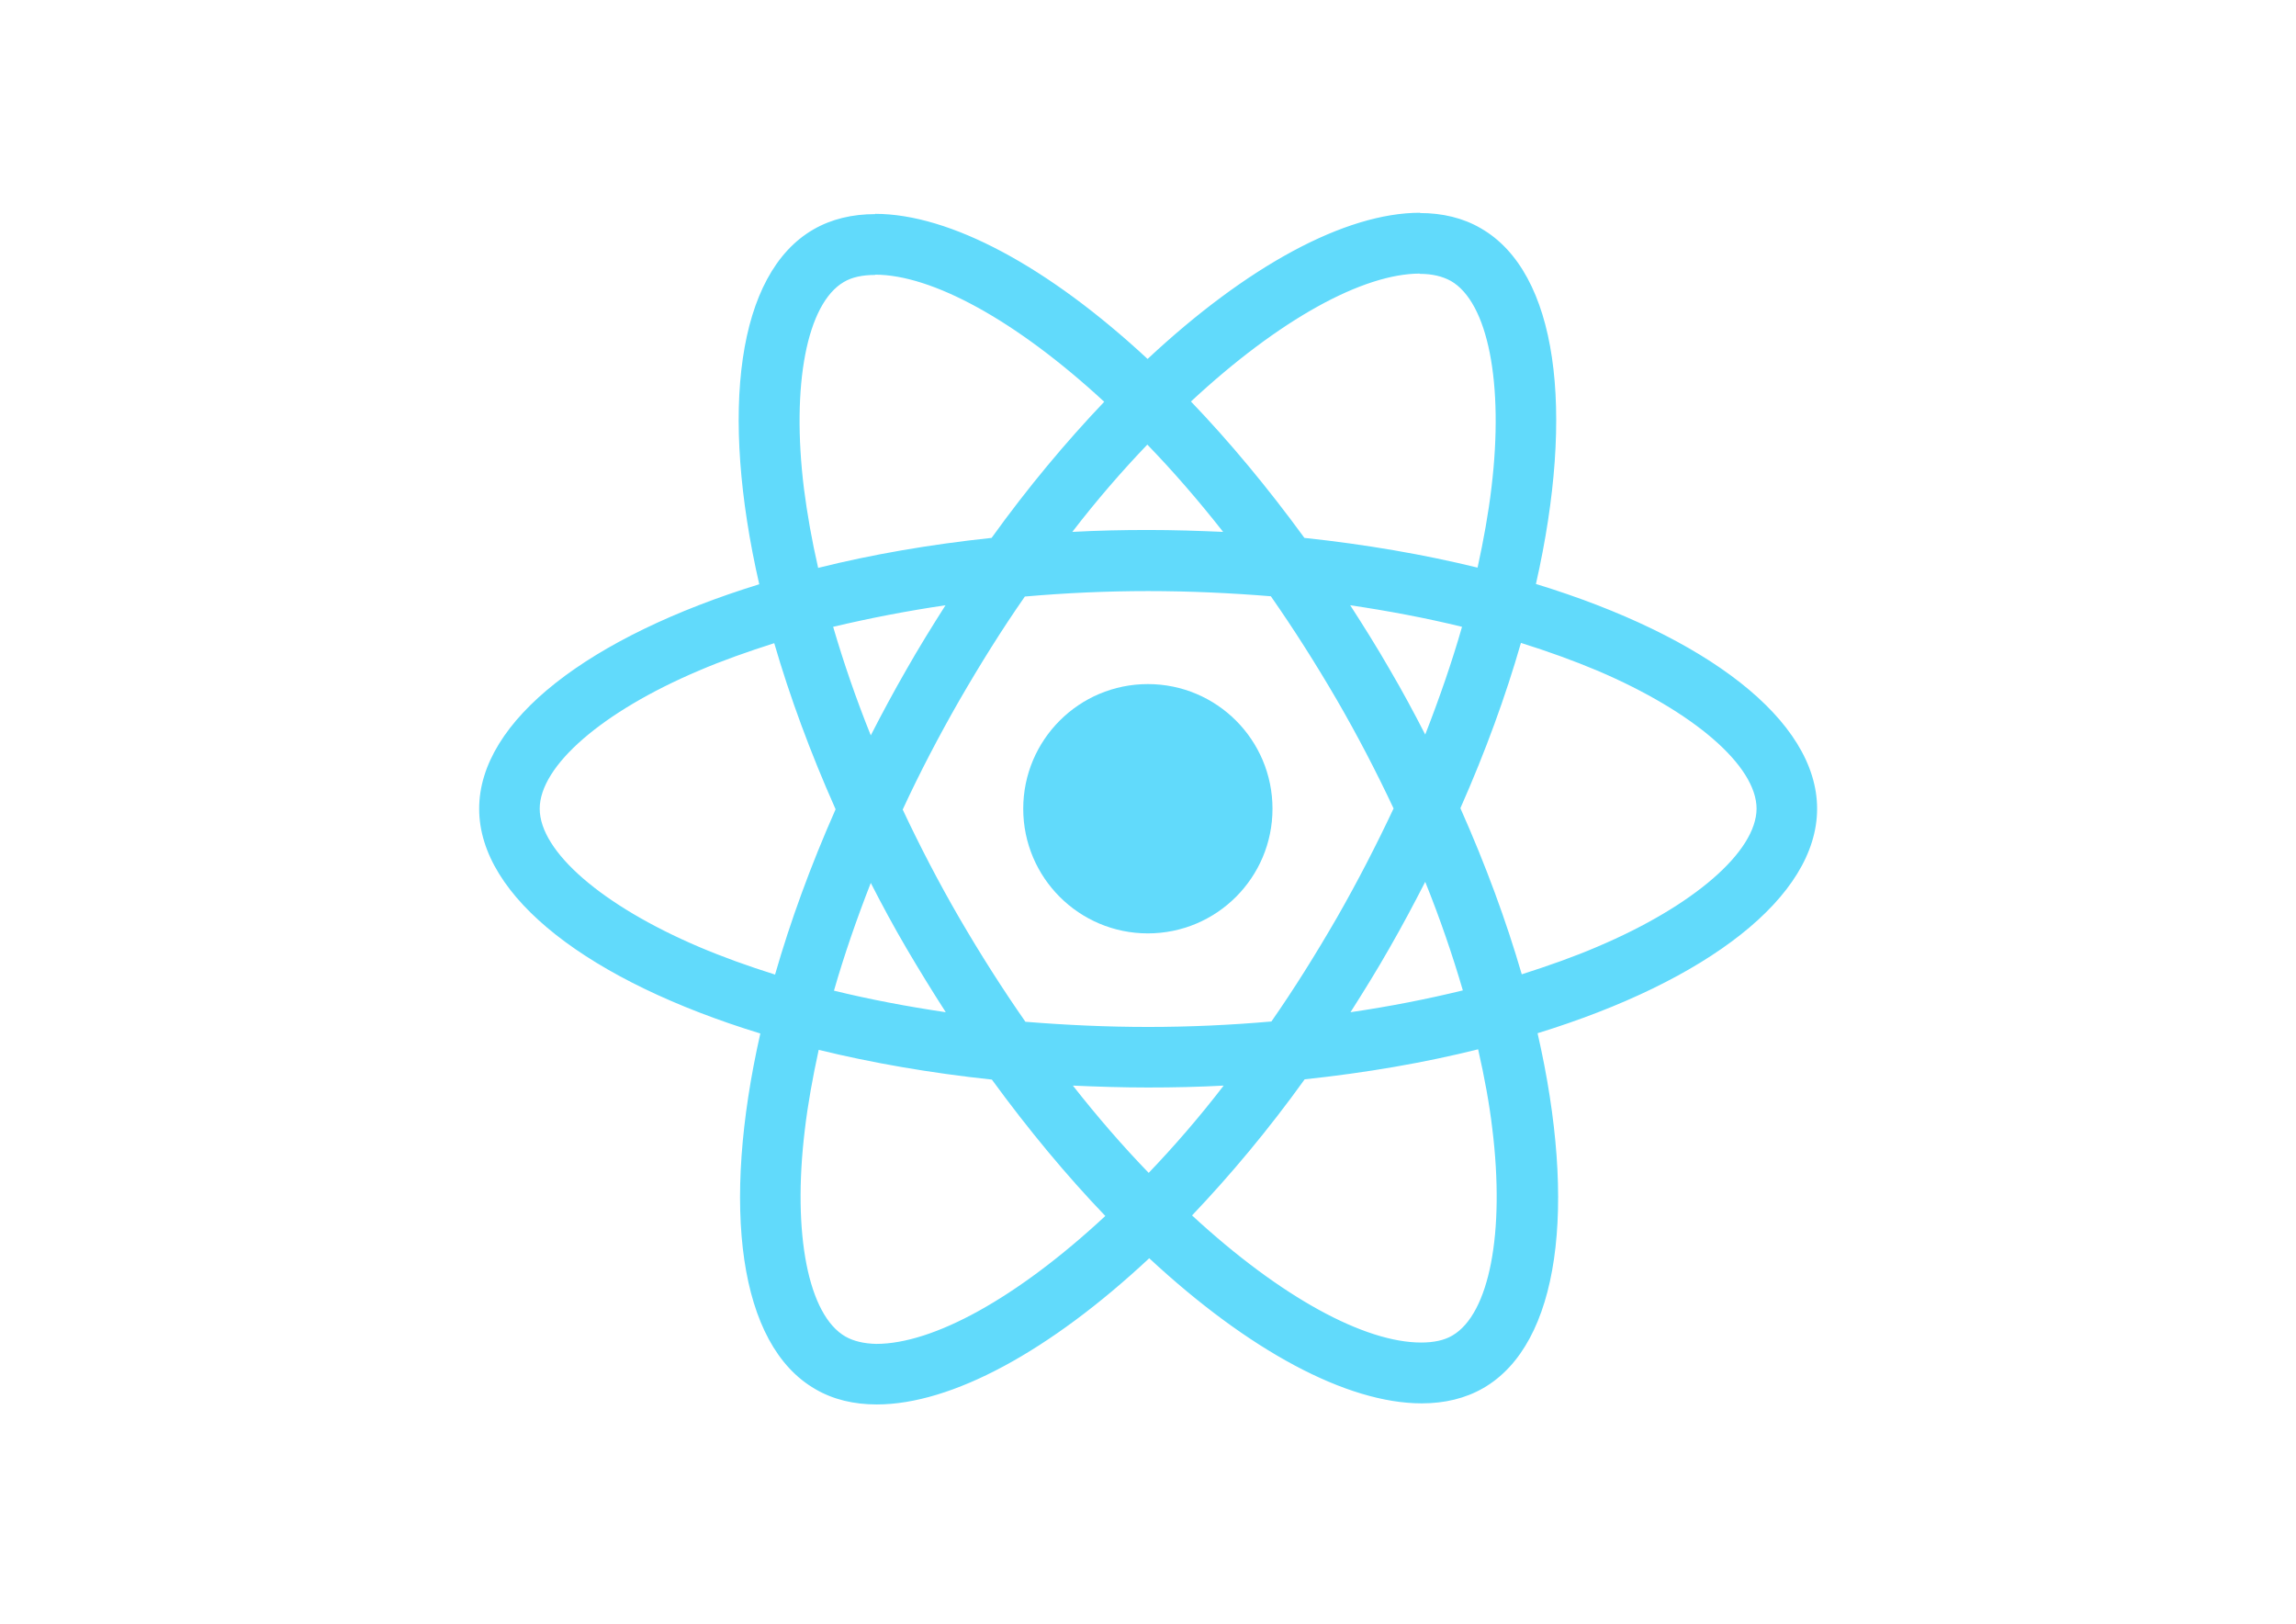
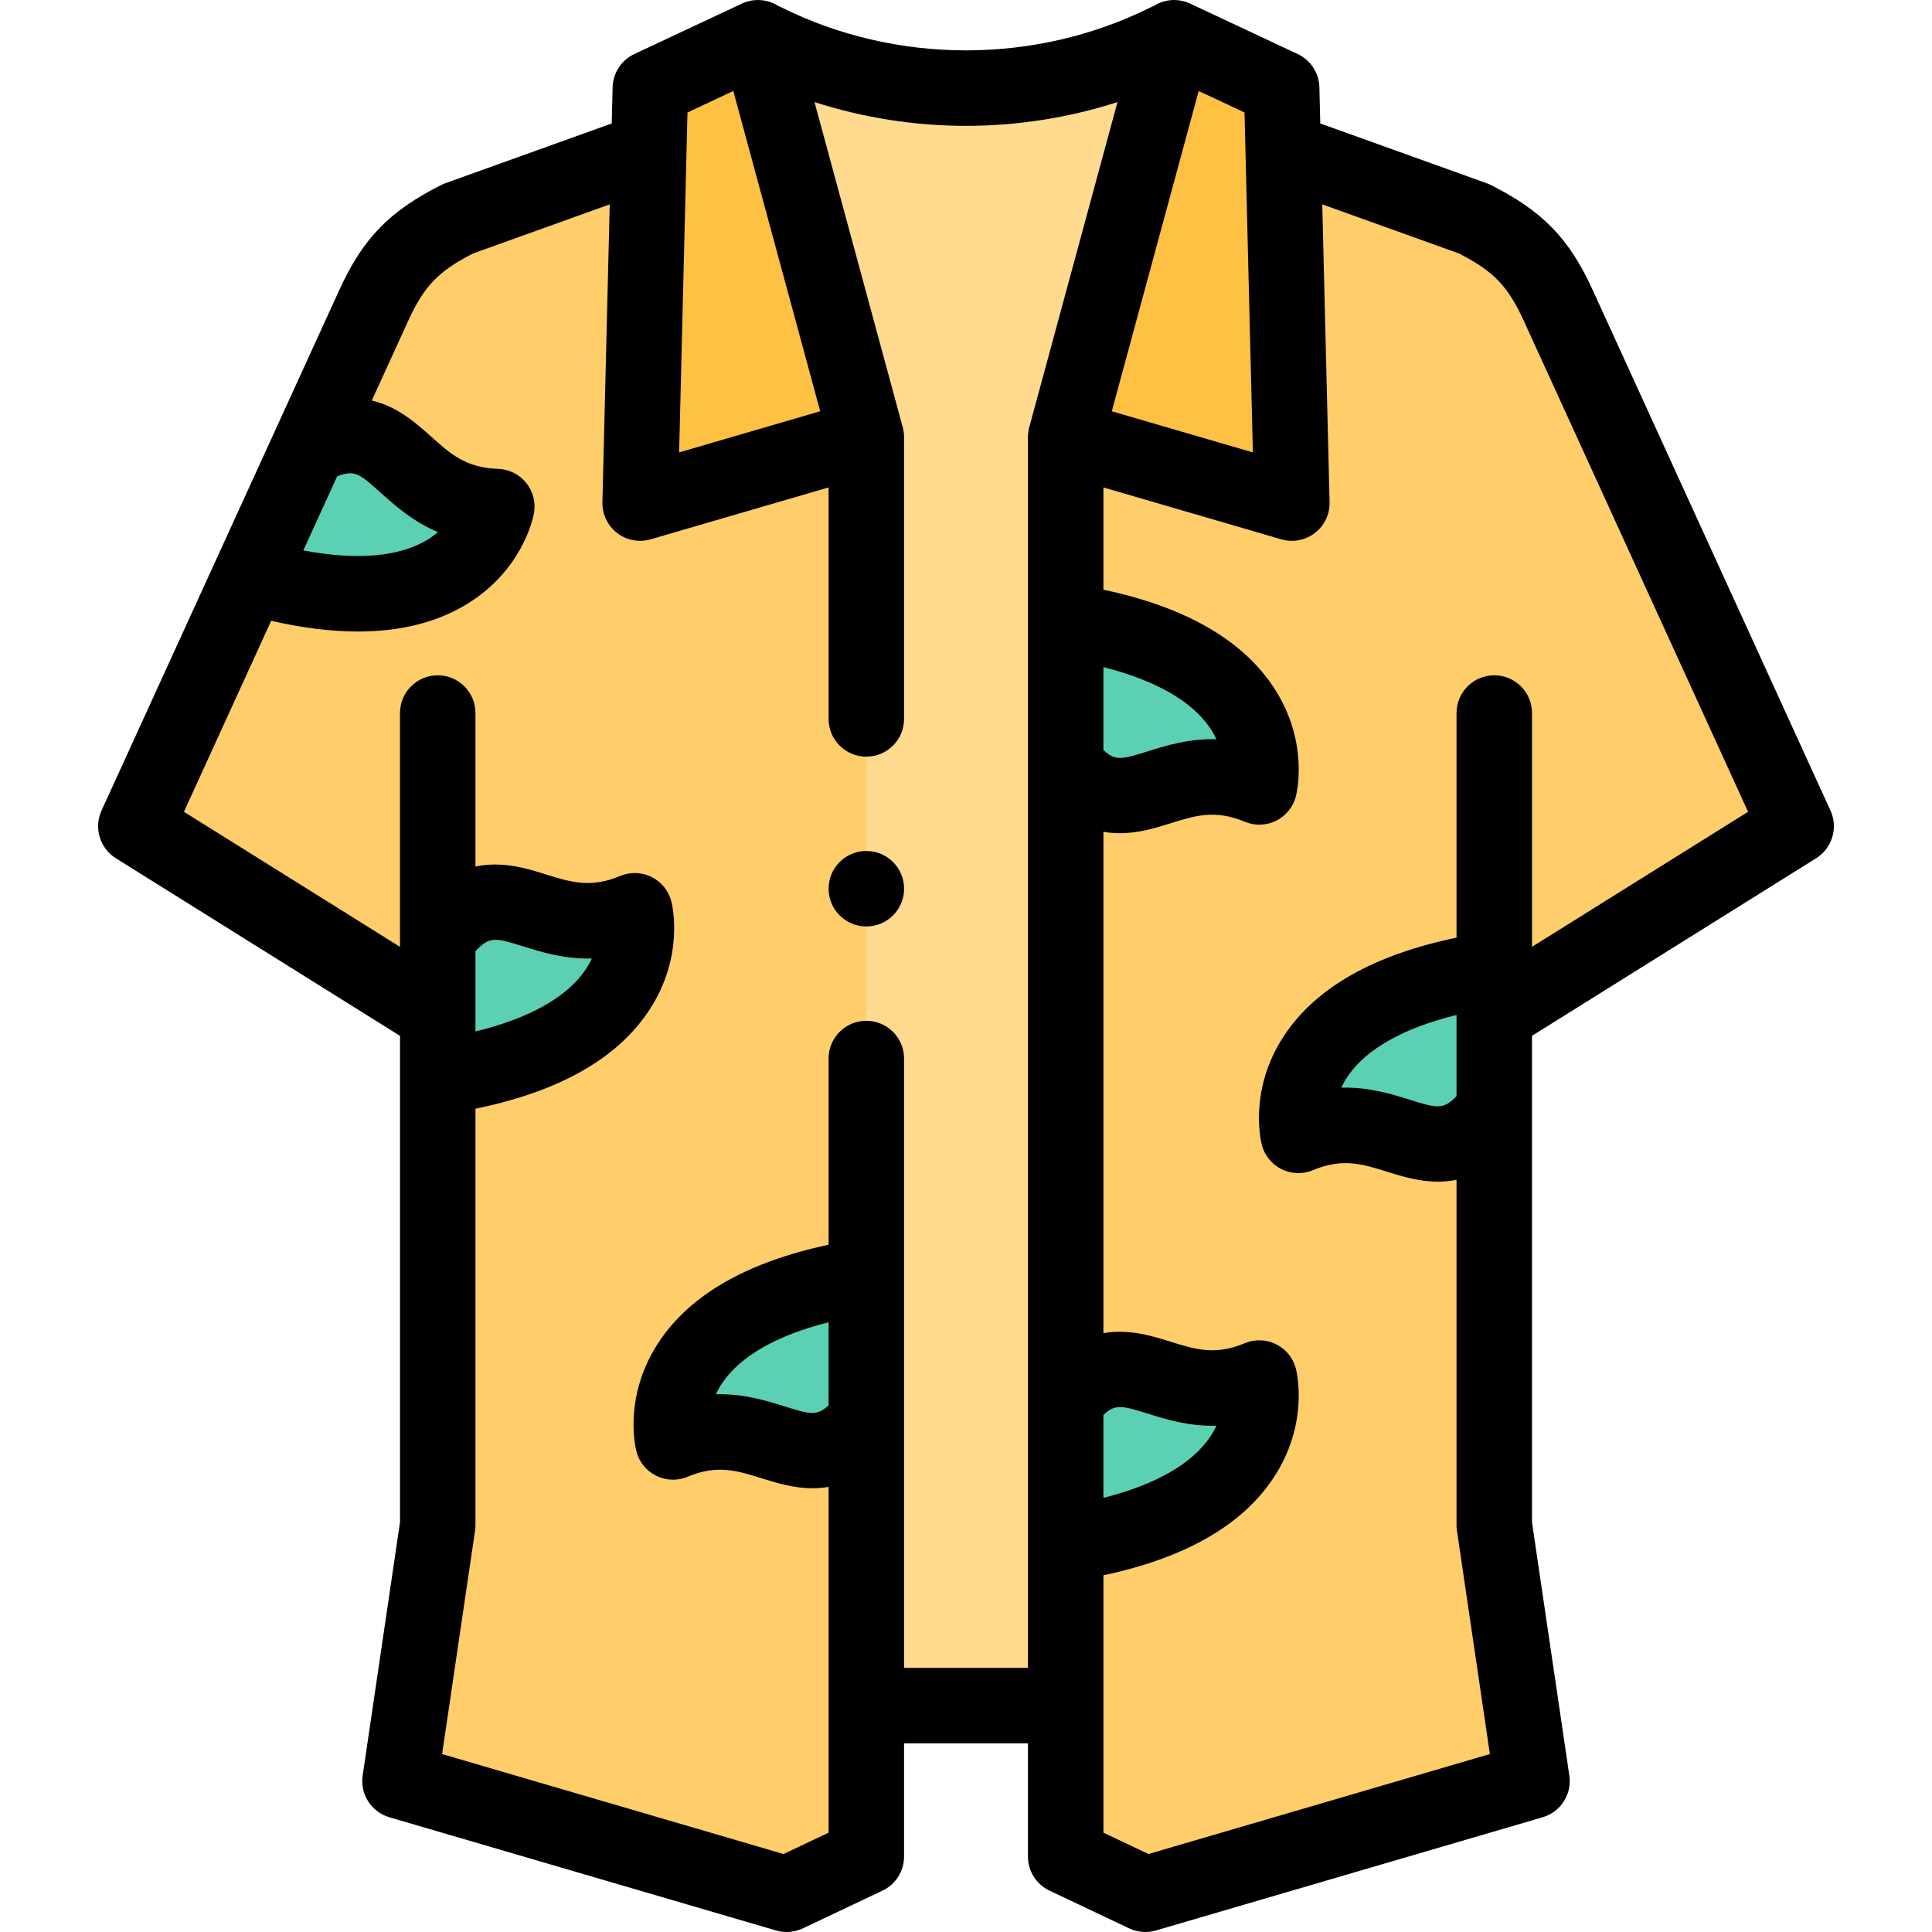
- <svg xmlns="http://www.w3.org/2000/svg" viewBox="0 0 841.9 595.3">
-   <g fill="#61DAFB">
-     <path d="M666.3 296.5c0-32.5-40.7-63.3-103.1-82.4 14.4-63.6 8-114.2-20.2-130.4-6.5-3.8-14.1-5.6-22.4-5.6v22.3c4.6 0 8.3.9 11.4 2.6 13.6 7.8 19.5 37.5 14.9 75.7-1.1 9.4-2.9 19.3-5.1 29.4-19.6-4.8-41-8.5-63.5-10.9-13.5-18.5-27.5-35.3-41.6-50 32.6-30.3 63.2-46.9 84-46.9V78c-27.5 0-63.5 19.6-99.9 53.6-36.4-33.8-72.4-53.2-99.9-53.2v22.3c20.7 0 51.4 16.5 84 46.6-14 14.7-28 31.4-41.3 49.9-22.6 2.4-44 6.1-63.6 11-2.3-10-4-19.7-5.2-29-4.7-38.2 1.1-67.9 14.6-75.8 3-1.8 6.9-2.6 11.5-2.6V78.5c-8.4 0-16 1.8-22.6 5.6-28.1 16.2-34.4 66.7-19.9 130.1-62.2 19.2-102.7 49.9-102.7 82.3 0 32.5 40.7 63.3 103.1 82.4-14.4 63.6-8 114.2 20.2 130.4 6.5 3.8 14.1 5.6 22.5 5.6 27.5 0 63.5-19.6 99.9-53.6 36.4 33.8 72.4 53.2 99.9 53.2 8.4 0 16-1.8 22.6-5.6 28.1-16.2 34.4-66.7 19.9-130.1 62-19.1 102.5-49.9 102.5-82.3zm-130.2-66.7c-3.7 12.9-8.3 26.2-13.5 39.5-4.1-8-8.4-16-13.1-24-4.6-8-9.5-15.8-14.4-23.4 14.2 2.1 27.9 4.7 41 7.9zm-45.8 106.5c-7.8 13.5-15.8 26.3-24.1 38.2-14.9 1.3-30 2-45.2 2-15.1 0-30.2-.7-45-1.9-8.3-11.9-16.4-24.6-24.2-38-7.6-13.1-14.5-26.4-20.8-39.8 6.2-13.4 13.2-26.8 20.7-39.9 7.8-13.5 15.8-26.3 24.1-38.2 14.9-1.3 30-2 45.2-2 15.1 0 30.2.7 45 1.9 8.3 11.9 16.4 24.6 24.2 38 7.6 13.1 14.5 26.4 20.8 39.8-6.3 13.4-13.2 26.8-20.7 39.9zm32.3-13c5.4 13.4 10 26.8 13.8 39.8-13.1 3.2-26.9 5.9-41.2 8 4.9-7.7 9.8-15.6 14.4-23.7 4.6-8 8.9-16.1 13-24.1zM421.2 430c-9.3-9.6-18.6-20.3-27.8-32 9 .4 18.2.7 27.5.7 9.4 0 18.7-.2 27.8-.7-9 11.7-18.3 22.4-27.5 32zm-74.4-58.9c-14.2-2.1-27.9-4.7-41-7.9 3.7-12.9 8.3-26.2 13.5-39.5 4.1 8 8.4 16 13.1 24 4.7 8 9.5 15.8 14.4 23.4zM420.7 163c9.3 9.6 18.6 20.3 27.8 32-9-.4-18.2-.7-27.5-.7-9.4 0-18.7.2-27.8.7 9-11.7 18.3-22.4 27.5-32zm-74 58.9c-4.9 7.7-9.8 15.6-14.4 23.7-4.6 8-8.9 16-13 24-5.4-13.4-10-26.8-13.8-39.8 13.1-3.1 26.9-5.8 41.2-7.9zm-90.5 125.2c-35.4-15.1-58.3-34.9-58.3-50.6 0-15.7 22.9-35.6 58.3-50.6 8.6-3.7 18-7 27.7-10.1 5.7 19.6 13.2 40 22.5 60.9-9.2 20.8-16.6 41.1-22.2 60.6-9.9-3.1-19.3-6.5-28-10.2zM310 490c-13.6-7.8-19.5-37.5-14.9-75.7 1.1-9.4 2.9-19.3 5.1-29.4 19.6 4.8 41 8.5 63.5 10.9 13.5 18.5 27.5 35.3 41.6 50-32.6 30.3-63.2 46.9-84 46.9-4.5-.1-8.3-1-11.3-2.7zm237.2-76.2c4.7 38.2-1.1 67.9-14.6 75.8-3 1.8-6.9 2.6-11.5 2.6-20.7 0-51.4-16.5-84-46.6 14-14.7 28-31.4 41.3-49.9 22.6-2.4 44-6.1 63.6-11 2.3 10.1 4.1 19.8 5.2 29.1zm38.5-66.7c-8.6 3.7-18 7-27.7 10.1-5.7-19.6-13.2-40-22.5-60.9 9.2-20.8 16.6-41.1 22.2-60.6 9.9 3.1 19.3 6.5 28.1 10.2 35.4 15.1 58.3 34.9 58.3 50.6-.1 15.7-23 35.6-58.4 50.6zM320.8 78.4z" />
-     <circle cx="420.9" cy="296.5" r="45.7" />
-     <path d="M520.5 78.1z" />
+ <svg xmlns="http://www.w3.org/2000/svg" id="Layer_1" enable-background="new 0 0 512 512" height="512" viewBox="0 0 512 512" width="512">
+   <g>
+     <g clip-rule="evenodd" fill-rule="evenodd">
+       <path d="m171.942 39.811-2.299 93.511 59.942-17.482-28.721-105.84-28.518 13.377z" fill="#ffc144" />
+       <path d="m229.585 115.84-59.942 17.482 2.299-93.511-50.532 18.153c-11.534 5.801-17.027 11.294-22.38 23.011-5.73 12.545-11.296 24.729-16.785 36.744 22.869-10.662 22.174 15.406 48.516 16.225 0 0-6.519 35.109-64.5 18.769-9.89 21.651-19.802 43.351-30.262 66.249l80.003 50.002v-22.2c16.371-19.2 26.571 4.8 50.871-5.4 0 0 8.658 34.643-50.871 43.872v118.929l-10 67.836 102.478 29.999 21.105-10v-40.001-75.264c-16.371 19.2-26.571-4.8-50.871 5.4 0 0-8.658-34.643 50.871-43.871z" fill="#ffcd69" />
+       <g fill="#5cd0b3">
+         <path d="m66.262 152.713c57.982 16.34 64.5-18.769 64.5-18.769-26.341-.818-25.647-26.887-48.516-16.225-5.376 11.769-10.677 23.375-15.984 34.994z" />
+         <path d="m166.874 241.363c-24.3 10.2-34.5-13.8-50.871 5.4v22.2 16.271c59.529-9.228 50.871-43.871 50.871-43.871z" />
+         <path d="m229.585 338.263c-59.529 9.228-50.871 43.871-50.871 43.871 24.3-10.2 34.5 13.8 50.871-5.4z" />
+         <path d="m282.415 370.592v38.472c59.529-9.229 50.871-43.872 50.871-43.872-24.3 10.2-34.5-13.8-50.871 5.4z" />
+       </g>
+       <path d="m282.415 370.592c16.371-19.2 26.571 4.8 50.871-5.4 0 0 8.658 34.643-50.871 43.872v42.935 40.001l21.105 10 102.477-30.001-10-67.836v-108.676c-16.371 19.2-26.571-4.8-50.871 5.4 0 0-8.658-34.643 50.871-43.872v11.948l80.003-50.001c-21.803-47.731-41.228-90.255-63.031-137.986-5.353-11.717-10.845-17.21-22.38-23.011l-50.531-18.154 2.299 93.511-59.942-17.482v48.837c59.529 9.229 50.871 43.871 50.871 43.871-24.3-10.2-34.5 13.8-50.871-5.4z" fill="#ffcd69" />
+       <path d="m345.126 300.887c24.3-10.2 34.5 13.8 50.871-5.4v-26.523-11.948c-59.529 9.228-50.871 43.871-50.871 43.871z" fill="#5cd0b3" />
+       <path d="m282.415 203.149c16.371 19.2 26.571-4.8 50.871 5.4 0 0 8.658-34.643-50.871-43.871z" fill="#5cd0b3" />
+       <path d="m282.415 115.84 59.942 17.482-2.299-93.511-.404-16.434-28.519-13.377z" fill="#ffc144" />
+       <path d="m282.415 115.84 28.72-105.84c-16.763 8.745-35.779 13.349-55.135 13.349-19.357 0-38.372-4.604-55.135-13.349l28.721 105.84v222.423 38.471 75.264h52.83v-42.935-38.472-167.442-38.471-48.838z" fill="#ffda8f" />
+     </g>
+     <g>
+       <path d="m485.096 214.807-63.031-137.987c-6.227-13.631-13.287-20.902-26.982-27.79-.361-.182-.732-.341-1.112-.478l-44.084-15.837-.235-9.585c-.093-3.788-2.319-7.198-5.75-8.808l-28.52-13.376c-2.676-1.254-5.769-1.261-8.448-.021-.402.186-.783.405-1.152.639-.269.107-.536.219-.799.351-14.937 7.481-31.875 11.435-48.983 11.435s-34.046-3.954-48.983-11.434c-.262-.131-.529-.244-.797-.35-.37-.235-.751-.454-1.153-.64-2.681-1.241-5.774-1.234-8.448.021l-28.519 13.377c-3.431 1.609-5.657 5.02-5.75 8.808l-.236 9.585-44.084 15.836c-.38.137-.751.296-1.112.478-13.694 6.887-20.755 14.159-26.982 27.79l-63.032 137.986c-2.086 4.567-.462 9.974 3.796 12.636l75.303 47.063v128.924l-9.894 67.111c-.728 4.936 2.295 9.653 7.083 11.056l102.478 30.001c.92.269 1.866.402 2.81.402 1.469 0 2.933-.324 4.282-.963l21.105-10c3.492-1.654 5.718-5.173 5.718-9.037v-30.002h32.829.001v30.002c0 3.864 2.227 7.383 5.718 9.037l21.104 10c1.35.639 2.813.963 4.282.963.943 0 1.89-.134 2.81-.402l102.478-30.001c4.789-1.402 7.812-6.12 7.084-11.056l-9.894-67.111v-128.924l75.303-47.063c4.258-2.663 5.883-8.069 3.796-12.636zm-155.041-174.974c.001.147.004.295.011.441l1.958 79.617-37.388-10.903 23.032-84.878 12.141 5.694zm-147.864-10.028 12.141-5.695 23.032 84.879-37.387 10.903zm-81.364 100.719c3.822 3.432 8.514 7.645 15.234 10.493-.769.661-1.634 1.306-2.607 1.91-7.475 4.647-18.79 5.631-33.074 2.946l8.977-19.653c4.631-1.825 6.01-.6 11.47 4.304zm25.176 121.555c3.731-4.055 5.355-3.562 12.628-1.287 4.903 1.535 10.928 3.409 18.219 3.216-.481 1.04-1.084 2.112-1.836 3.198-5.001 7.215-14.939 12.718-29.011 16.143zm93.582 120.338c-3.099 2.95-5.043 2.357-11.653.29-4.903-1.534-10.916-3.398-18.219-3.216.481-1.04 1.084-2.112 1.836-3.198 4.884-7.045 14.485-12.453 28.036-15.893zm52.829 69.581h-32.829v-161.478c0-5.522-4.477-10-10-10s-10 4.478-10 10v49.355c-21.518 4.567-36.632 13.198-44.955 25.734-9.341 14.07-6.363 27.47-5.993 28.951.708 2.83 2.616 5.211 5.224 6.517 2.609 1.306 5.659 1.409 8.348.279 7.834-3.289 13.093-1.644 19.75.439 3.75 1.173 8.328 2.605 13.38 2.605 1.381 0 2.8-.116 4.245-.365v91.637l-11.948 5.661-90.472-26.487 8.731-59.226c.071-.482.107-.97.107-1.458v-110.34c22.034-4.512 37.482-13.208 45.929-25.932 9.341-14.07 6.364-27.47 5.994-28.951-.708-2.83-2.615-5.211-5.224-6.517-2.608-1.306-5.659-1.408-8.348-.279-7.835 3.287-13.094 1.644-19.75-.439-5.005-1.565-11.489-3.586-18.6-2.053v-40.689c0-5.522-4.477-10-10-10s-10 4.478-10 10v61.96l-57.26-35.787 23.12-50.614c8.283 1.884 15.961 2.837 22.997 2.837 11.424 0 21.177-2.483 29.155-7.443 14.342-8.918 17.201-22.342 17.48-23.844.533-2.868-.214-5.826-2.044-8.099-1.831-2.271-4.562-3.631-7.478-3.722-8.494-.264-12.593-3.945-17.783-8.605-3.827-3.437-8.766-7.866-15.659-9.507l9.595-21.006c4.247-9.297 8.006-13.244 17.25-17.966l36.21-13.008-1.94 78.919c-.079 3.19 1.37 6.226 3.899 8.172s5.834 2.567 8.898 1.674l47.142-13.748v61.346c0 5.522 4.477 10 10 10s10-4.478 10-10v-74.679c0-.885-.117-1.766-.349-2.619l-23.383-86.173c12.858 4.143 26.463 6.3 40.147 6.3s27.289-2.157 40.147-6.3l-23.383 86.172c-.231.854-.349 1.734-.349 2.619l-.001 326.157c.001 0 .001 0 0 0zm20.001-67.016c3.144-3.031 5.067-2.445 11.728-.363 4.903 1.534 10.906 3.403 18.217 3.216-.425.921-.944 1.866-1.578 2.821-4.81 7.246-14.526 12.791-28.366 16.292v-21.966zm0-198.187c13.591 3.44 23.218 8.854 28.11 15.913.752 1.085 1.354 2.158 1.836 3.197-7.288-.207-13.315 1.682-18.219 3.216-6.661 2.083-8.584 2.669-11.728-.362v-21.964zm93.582 113.697c-3.524 3.707-5.254 3.18-12.329.967-4.902-1.533-10.927-3.408-18.219-3.216.481-1.04 1.084-2.112 1.836-3.198 4.966-7.164 14.798-12.639 28.712-16.07zm20-39.571v-61.96c0-5.522-4.478-10-10-10s-10 4.478-10 10v59.528c-21.875 4.529-37.221 13.205-45.63 25.871-9.341 14.07-6.364 27.47-5.994 28.951.708 2.83 2.616 5.211 5.225 6.517 2.608 1.307 5.659 1.408 8.348.279 7.836-3.289 13.094-1.644 19.751.439 3.75 1.173 8.328 2.605 13.38 2.605 1.597 0 3.241-.148 4.921-.488v91.498c0 .488.036.976.106 1.458l8.731 59.226-90.473 26.487-11.947-5.661v-68.206c21.557-4.563 36.697-13.199 45.029-25.749 9.341-14.071 6.363-27.47 5.992-28.951-.707-2.83-2.615-5.211-5.224-6.517s-5.659-1.408-8.348-.279c-7.837 3.288-13.094 1.644-19.751-.439-4.792-1.499-10.942-3.416-17.699-2.23v-132.864c1.471.258 2.914.378 4.319.378 5.052 0 9.631-1.433 13.38-2.605 6.658-2.083 11.917-3.728 19.751-.439 2.688 1.129 5.738 1.027 8.348-.279 2.608-1.306 4.517-3.687 5.224-6.517.371-1.481 3.348-14.88-5.992-28.95-8.332-12.551-23.472-21.186-45.029-25.749v-27.1l47.142 13.749c3.065.89 6.37.271 8.897-1.675 2.529-1.946 3.978-4.981 3.899-8.172l-1.94-78.92 36.21 13.009c9.244 4.722 13.003 8.669 17.25 17.966l59.384 130.003z" />
+       <path d="m229.593 225.52h-.008c-5.523 0-9.996 4.478-9.996 10s4.481 10 10.004 10 10-4.478 10-10-4.477-10-10-10z" />
+     </g>
  </g>
</svg>
